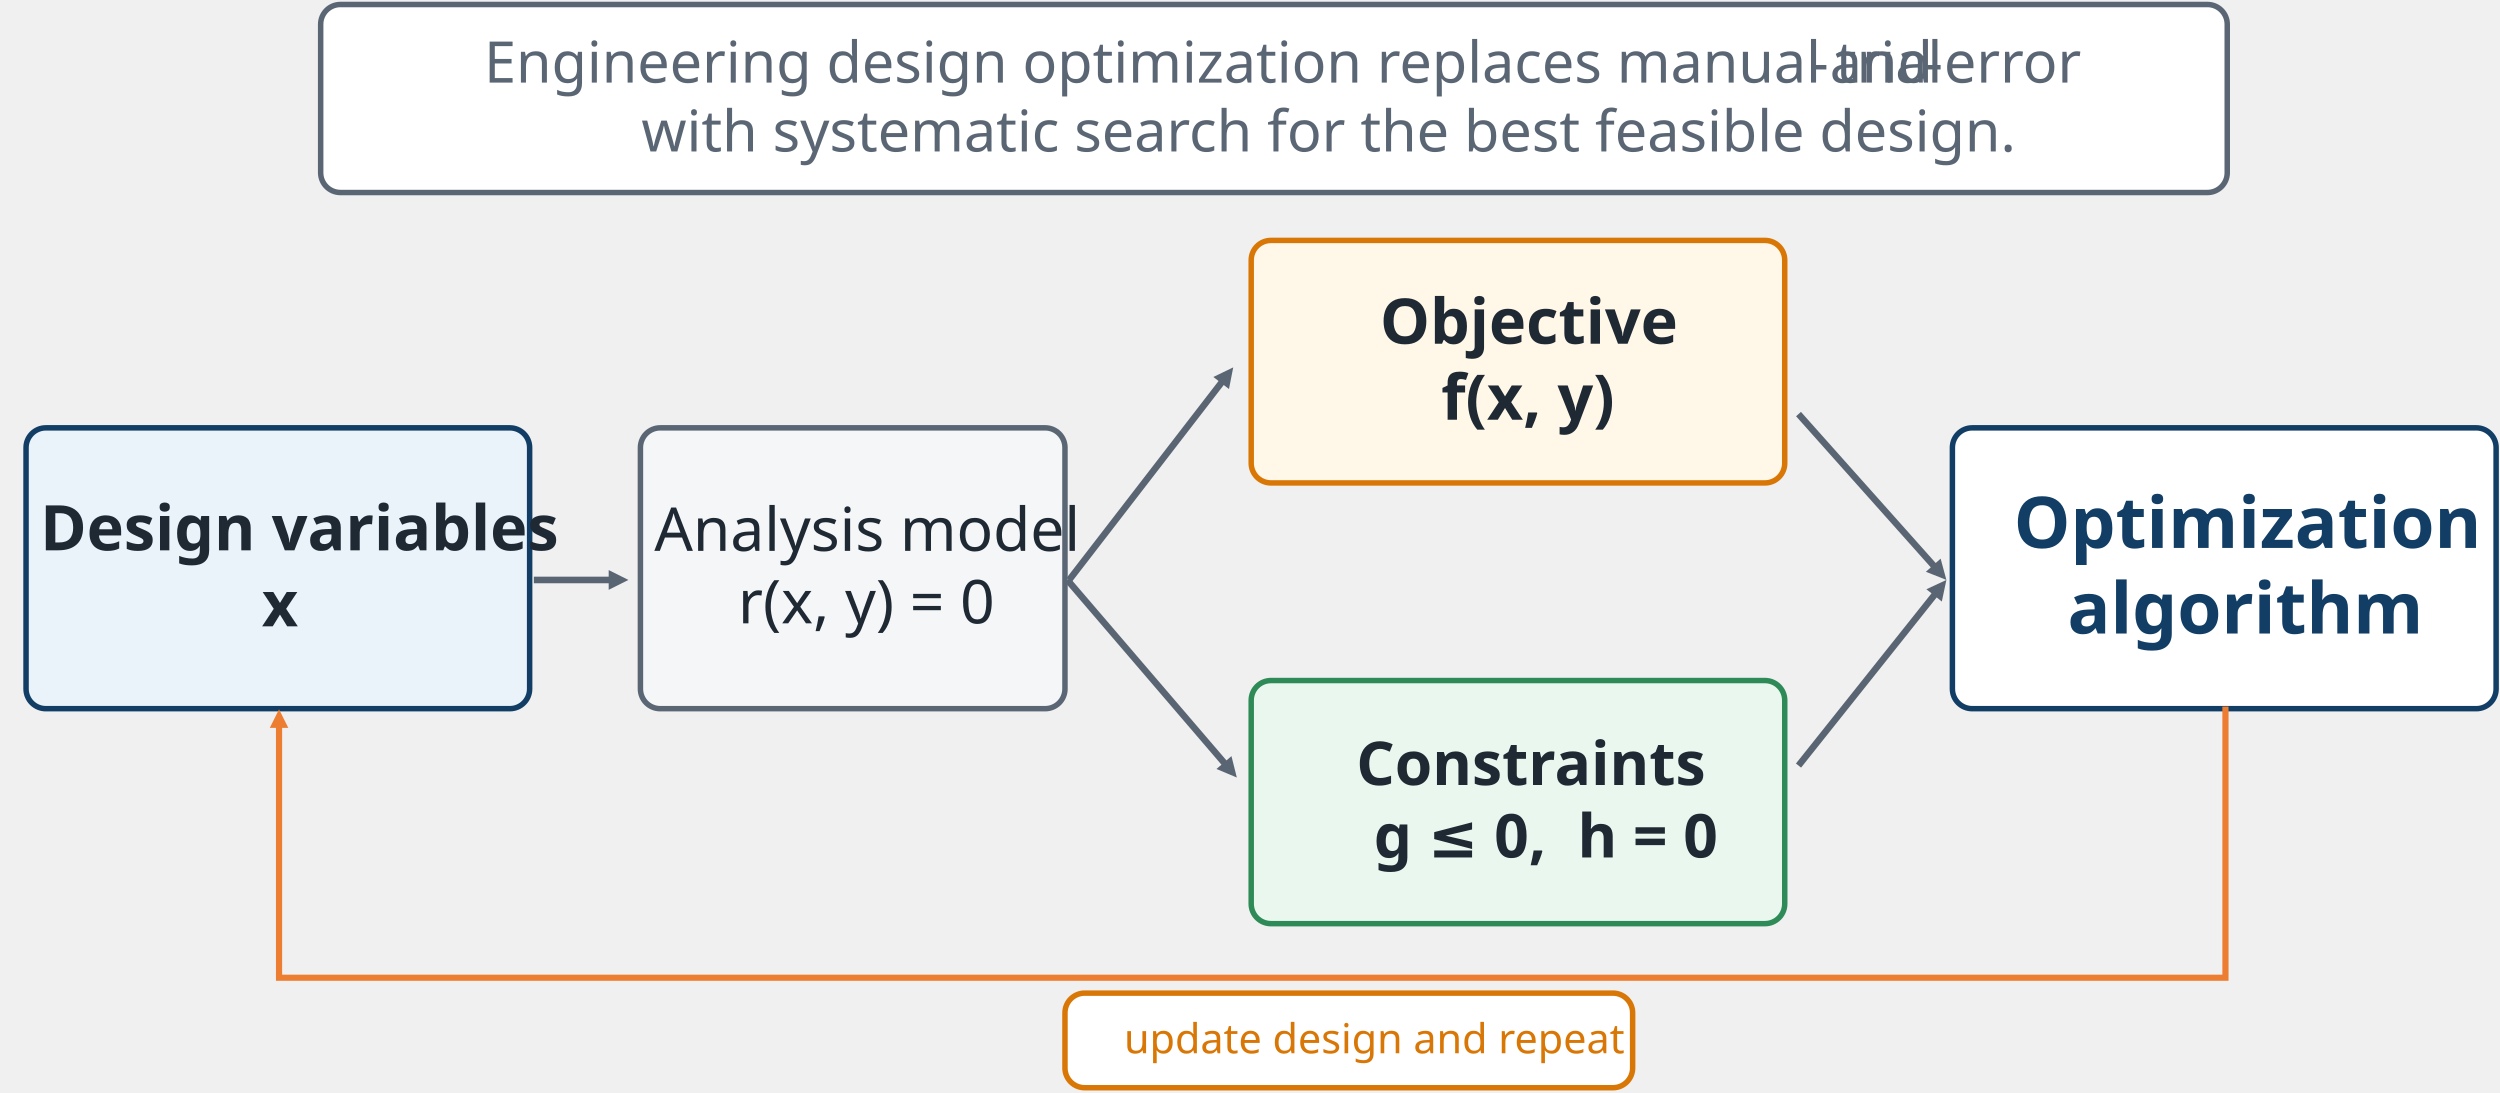
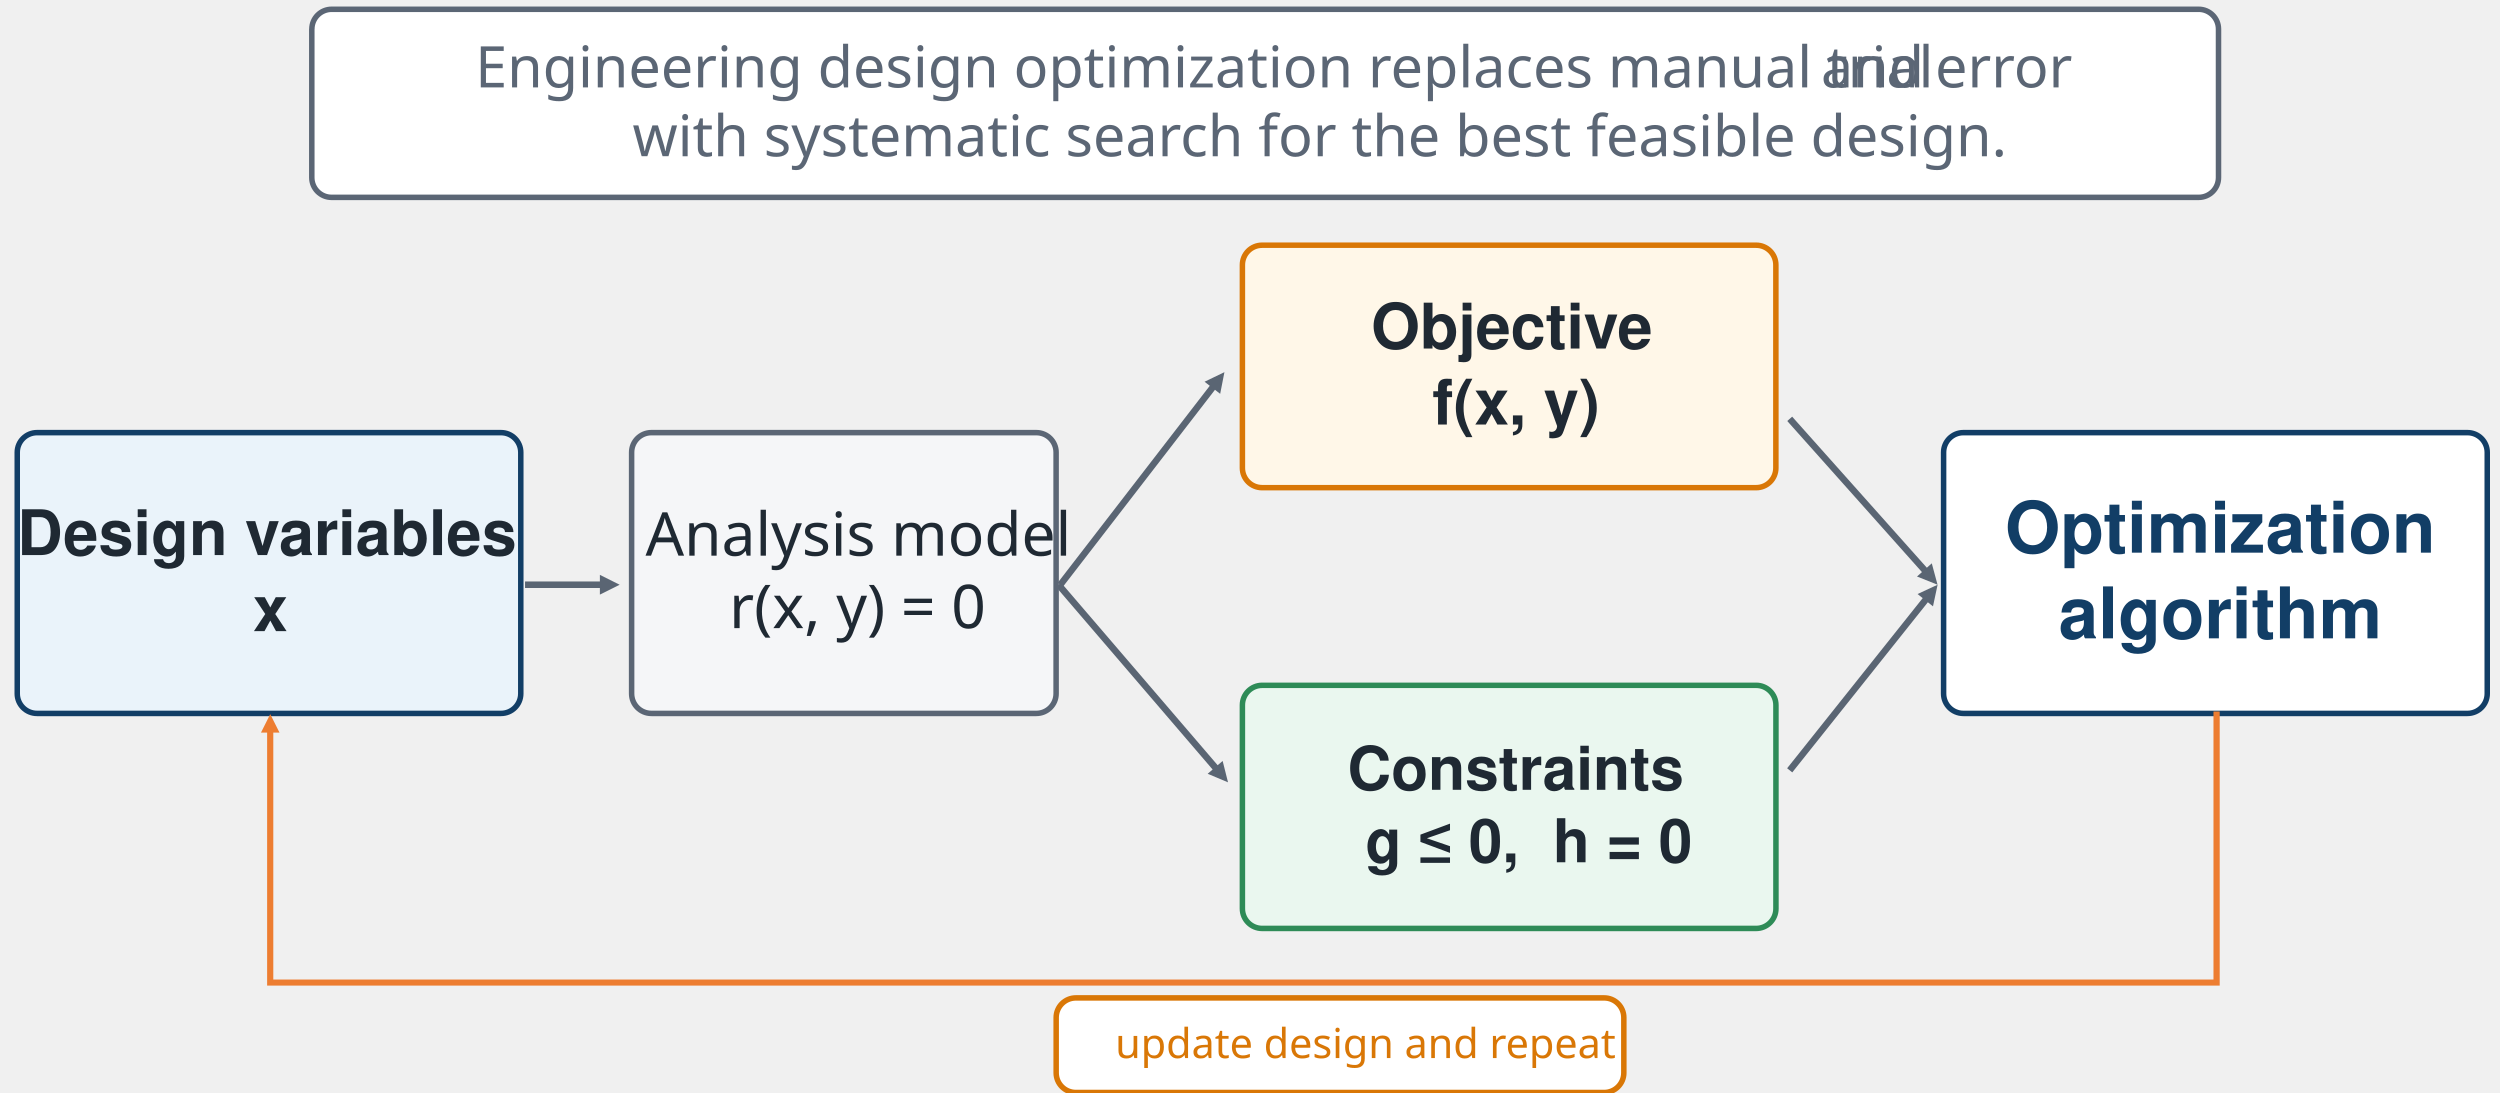
- <svg xmlns="http://www.w3.org/2000/svg" width="4175" height="1825" xml:space="preserve" overflow="hidden">
-   <g transform="translate(-73 -375)">
-     <g>
-       <path d="M964.5 1338 1095 1338 1095 1349 964.5 1349ZM1089.5 1327 1122.5 1343.5 1089.5 1360Z" fill="#5A6573" fill-rule="nonzero" fill-opacity="1" />
-       <path d="M4.354-3.361 261.551 329.87 252.844 336.591-4.354 3.361ZM266.899 318.794 274 355 240.775 338.958Z" fill="#5A6573" fill-rule="nonzero" fill-opacity="1" transform="matrix(1 0 0 -1 1858.5 1343.5)" />
-       <path d="M1859.68 1339.92 2124.77 1649.04 2116.42 1656.2 1851.33 1347.08ZM2129.54 1637.71 2138.5 1673.5 2104.49 1659.19Z" fill="#5A6573" fill-rule="nonzero" fill-opacity="1" />
-       <path d="M3080.6 1062.84 3309.3 1319.31 3301.09 1326.64 3072.4 1070.16ZM3313.85 1307.89 3323.5 1343.5 3289.22 1329.85Z" fill="#5A6573" fill-rule="nonzero" fill-opacity="1" />
-       <path d="M4.302-3.427 234.165 285.065 225.562 291.92-4.302 3.427ZM239.34 273.909 247 310 213.531 294.473Z" fill="#5A6573" fill-rule="nonzero" fill-opacity="1" transform="matrix(1 0 0 -1 3076.5 1653.5)" />
-       <path d="M608.5 415.552C608.5 397.298 623.298 382.5 641.552 382.5L3759.45 382.5C3777.7 382.5 3792.5 397.298 3792.5 415.552L3792.5 663.448C3792.5 681.702 3777.7 696.5 3759.45 696.5L641.552 696.5C623.298 696.5 608.5 681.702 608.5 663.448Z" stroke="#5B6675" stroke-width="9.167" stroke-linecap="butt" stroke-linejoin="round" stroke-miterlimit="10" stroke-opacity="1" fill="#FFFFFF" fill-rule="evenodd" fill-opacity="1" />
-       <text fill="#5B6675" fill-opacity="1" font-family="Aptos,Aptos_MSFontService,sans-serif" font-style="normal" font-variant="normal" font-weight="400" font-stretch="normal" font-size="96" text-anchor="start" direction="ltr" writing-mode="lr-tb" unicode-bidi="normal" text-decoration="none" transform="matrix(1 0 0 1 881.398 513)">Engineering design optimization replaces manual trial</text>
-       <text fill="#5B6675" fill-opacity="1" font-family="Aptos,Aptos_MSFontService,sans-serif" font-style="normal" font-variant="normal" font-weight="400" font-stretch="normal" font-size="96" text-anchor="start" direction="ltr" writing-mode="lr-tb" unicode-bidi="normal" text-decoration="none" transform="matrix(1 0 0 1 3095.95 513)">-</text>
-       <text fill="#5B6675" fill-opacity="1" font-family="Aptos,Aptos_MSFontService,sans-serif" font-style="normal" font-variant="normal" font-weight="400" font-stretch="normal" font-size="96" text-anchor="start" direction="ltr" writing-mode="lr-tb" unicode-bidi="normal" text-decoration="none" transform="matrix(1 0 0 1 3128.61 513)">and</text>
-       <text fill="#5B6675" fill-opacity="1" font-family="Aptos,Aptos_MSFontService,sans-serif" font-style="normal" font-variant="normal" font-weight="400" font-stretch="normal" font-size="96" text-anchor="start" direction="ltr" writing-mode="lr-tb" unicode-bidi="normal" text-decoration="none" transform="matrix(1 0 0 1 3286.73 513)">-</text>
-       <text fill="#5B6675" fill-opacity="1" font-family="Aptos,Aptos_MSFontService,sans-serif" font-style="normal" font-variant="normal" font-weight="400" font-stretch="normal" font-size="96" text-anchor="start" direction="ltr" writing-mode="lr-tb" unicode-bidi="normal" text-decoration="none" transform="matrix(1 0 0 1 3319.39 513)">error</text>
-       <text fill="#5B6675" fill-opacity="1" font-family="Aptos,Aptos_MSFontService,sans-serif" font-style="normal" font-variant="normal" font-weight="400" font-stretch="normal" font-size="96" text-anchor="start" direction="ltr" writing-mode="lr-tb" unicode-bidi="normal" text-decoration="none" transform="matrix(1 0 0 1 1144.09 628)">with systematic search for the best feasible design.</text>
-       <path d="M116.5 1122.53C116.5 1104.29 131.287 1089.5 149.527 1089.5L924.473 1089.5C942.713 1089.5 957.5 1104.29 957.5 1122.53L957.5 1525.47C957.5 1543.71 942.713 1558.5 924.473 1558.5L149.527 1558.5C131.287 1558.5 116.5 1543.71 116.5 1525.47Z" stroke="#123E66" stroke-width="9.167" stroke-linecap="butt" stroke-linejoin="round" stroke-miterlimit="10" stroke-opacity="1" fill="#EAF3FA" fill-rule="evenodd" fill-opacity="1" />
-       <text fill="#1F2933" fill-opacity="1" font-family="Aptos,Aptos_MSFontService,sans-serif" font-style="normal" font-variant="normal" font-weight="700" font-stretch="normal" font-size="105" text-anchor="start" direction="ltr" writing-mode="lr-tb" unicode-bidi="normal" text-decoration="none" transform="matrix(1 0 0 1 140.067 1294)">Design variables</text>
-       <text fill="#1F2933" fill-opacity="1" font-family="Aptos,Aptos_MSFontService,sans-serif" font-style="normal" font-variant="normal" font-weight="700" font-stretch="normal" font-size="105" text-anchor="start" direction="ltr" writing-mode="lr-tb" unicode-bidi="normal" text-decoration="none" transform="matrix(1 0 0 1 510.194 1421)">x</text>
-       <path d="M1142.5 1122.53C1142.5 1104.29 1157.29 1089.5 1175.53 1089.5L1818.47 1089.5C1836.71 1089.5 1851.5 1104.29 1851.5 1122.53L1851.5 1525.48C1851.5 1543.72 1836.71 1558.5 1818.47 1558.5L1175.53 1558.5C1157.29 1558.5 1142.5 1543.72 1142.5 1525.48Z" stroke="#5B6675" stroke-width="9.167" stroke-linecap="butt" stroke-linejoin="round" stroke-miterlimit="10" stroke-opacity="1" fill="#F5F6F8" fill-rule="evenodd" fill-opacity="1" />
-       <text fill="#1F2933" fill-opacity="1" font-family="Aptos,Aptos_MSFontService,sans-serif" font-style="normal" font-variant="normal" font-weight="400" font-stretch="normal" font-size="101" text-anchor="start" direction="ltr" writing-mode="lr-tb" unicode-bidi="normal" text-decoration="none" transform="matrix(1 0 0 1 1165.7 1295)">Analysis model</text>
-       <text fill="#1F2933" fill-opacity="1" font-family="Aptos,Aptos_MSFontService,sans-serif" font-style="normal" font-variant="normal" font-weight="400" font-stretch="normal" font-size="101" text-anchor="start" direction="ltr" writing-mode="lr-tb" unicode-bidi="normal" text-decoration="none" transform="matrix(1 0 0 1 1305.47 1416)">r(x, y) = 0</text>
-       <path d="M2162.5 809.426C2162.5 791.242 2177.24 776.5 2195.43 776.5L3020.57 776.5C3038.76 776.5 3053.5 791.242 3053.5 809.426L3053.5 1148.57C3053.5 1166.76 3038.76 1181.5 3020.57 1181.5L2195.43 1181.5C2177.24 1181.5 2162.5 1166.76 2162.5 1148.57Z" stroke="#D97706" stroke-width="9.167" stroke-linecap="butt" stroke-linejoin="round" stroke-miterlimit="10" stroke-opacity="1" fill="#FFF7E8" fill-rule="evenodd" fill-opacity="1" />
-       <text fill="#1F2933" fill-opacity="1" font-family="Aptos,Aptos_MSFontService,sans-serif" font-style="normal" font-variant="normal" font-weight="700" font-stretch="normal" font-size="105" text-anchor="start" direction="ltr" writing-mode="lr-tb" unicode-bidi="normal" text-decoration="none" transform="matrix(1 0 0 1 2377.49 949)">Objective</text>
-       <text fill="#1F2933" fill-opacity="1" font-family="Aptos,Aptos_MSFontService,sans-serif" font-style="normal" font-variant="normal" font-weight="700" font-stretch="normal" font-size="105" text-anchor="start" direction="ltr" writing-mode="lr-tb" unicode-bidi="normal" text-decoration="none" transform="matrix(1 0 0 1 2479.81 1076)">f(x, y)</text>
-       <path d="M2162.5 1544.51C2162.5 1526.28 2177.28 1511.5 2195.51 1511.5L3020.49 1511.5C3038.72 1511.5 3053.5 1526.28 3053.5 1544.51L3053.5 1884.49C3053.5 1902.72 3038.72 1917.5 3020.49 1917.5L2195.51 1917.5C2177.28 1917.5 2162.5 1902.72 2162.5 1884.49Z" stroke="#2E8B57" stroke-width="9.167" stroke-linecap="butt" stroke-linejoin="round" stroke-miterlimit="10" stroke-opacity="1" fill="#EAF7EF" fill-rule="evenodd" fill-opacity="1" />
-       <text fill="#1F2933" fill-opacity="1" font-family="Aptos,Aptos_MSFontService,sans-serif" font-style="normal" font-variant="normal" font-weight="700" font-stretch="normal" font-size="101" text-anchor="start" direction="ltr" writing-mode="lr-tb" unicode-bidi="normal" text-decoration="none" transform="matrix(1 0 0 1 2338 1686)">Constraints</text>
-       <text fill="#1F2933" fill-opacity="1" font-family="Aptos,Aptos_MSFontService,sans-serif" font-style="normal" font-variant="normal" font-weight="700" font-stretch="normal" font-size="101" text-anchor="start" direction="ltr" writing-mode="lr-tb" unicode-bidi="normal" text-decoration="none" transform="matrix(1 0 0 1 2367.25 1807)">g ≤ 0,  h = 0</text>
-       <path d="M3333.5 1122.53C3333.5 1104.29 3348.29 1089.5 3366.53 1089.5L4208.47 1089.5C4226.71 1089.5 4241.5 1104.29 4241.5 1122.53L4241.5 1525.47C4241.5 1543.71 4226.71 1558.5 4208.47 1558.5L3366.53 1558.5C3348.29 1558.5 3333.5 1543.71 3333.5 1525.47Z" stroke="#123E66" stroke-width="9.167" stroke-linecap="butt" stroke-linejoin="round" stroke-miterlimit="10" stroke-opacity="1" fill="#FFFFFF" fill-rule="evenodd" fill-opacity="1" />
-       <text fill="#123E66" fill-opacity="1" font-family="Aptos,Aptos_MSFontService,sans-serif" font-style="normal" font-variant="normal" font-weight="700" font-stretch="normal" font-size="119" text-anchor="start" direction="ltr" writing-mode="lr-tb" unicode-bidi="normal" text-decoration="none" transform="matrix(1 0 0 1 3435.93 1290)">Optimization</text>
-       <text fill="#123E66" fill-opacity="1" font-family="Aptos,Aptos_MSFontService,sans-serif" font-style="normal" font-variant="normal" font-weight="700" font-stretch="normal" font-size="119" text-anchor="start" direction="ltr" writing-mode="lr-tb" unicode-bidi="normal" text-decoration="none" transform="matrix(1 0 0 1 3525.65 1433)">algorithm</text>
-       <path d="M1851.5 2066.42C1851.5 2048.24 1866.24 2033.5 1884.42 2033.5L2766.58 2033.5C2784.76 2033.5 2799.5 2048.24 2799.5 2066.42L2799.5 2158.58C2799.5 2176.76 2784.76 2191.5 2766.58 2191.5L1884.42 2191.5C1866.24 2191.5 1851.5 2176.76 1851.5 2158.58Z" stroke="#D97706" stroke-width="9.167" stroke-linecap="butt" stroke-linejoin="round" stroke-miterlimit="10" stroke-opacity="1" fill="#FFFFFF" fill-rule="evenodd" fill-opacity="1" />
-       <text fill="#D97706" fill-opacity="1" font-family="Aptos,Aptos_MSFontService,sans-serif" font-style="normal" font-variant="normal" font-weight="400" font-stretch="normal" font-size="69" text-anchor="start" direction="ltr" writing-mode="lr-tb" unicode-bidi="normal" text-decoration="none" transform="matrix(1 0 0 1 1950.15 2134)">update design and repeat</text>
-       <path d="M3794.66 1555 3794.66 2012.99 533.844 2012.99 533.844 1585.36 544.156 1585.36 544.156 2007.83 539 2002.68 3789.5 2002.68 3784.34 2007.83 3784.34 1555ZM523.531 1590.52 539 1559.58 554.469 1590.52Z" fill="#ED7D31" fill-rule="nonzero" fill-opacity="1" />
-     </g>
+ <svg xmlns="http://www.w3.org/2000/svg" id="Layer_1" version="1.1" viewBox="0 0 4175 1825">
+   <defs>
+     <style>
+       .st0 {
+         fill: #5a6573;
+       }
+ 
+       .st1, .st2, .st3, .st4, .st5, .st6, .st7 {
+         fill-rule: evenodd;
+         stroke-linejoin: round;
+         stroke-width: 9.2px;
+       }
+ 
+       .st1, .st2, .st7 {
+         fill: #fff;
+       }
+ 
+       .st1, .st3 {
+         stroke: #123e66;
+       }
+ 
+       .st8, .st9, .st10, .st11, .st12, .st13, .st14 {
+         isolation: isolate;
+       }
+ 
+       .st8, .st9, .st13 {
+         font-family: Helvetica-Bold, Helvetica;
+         font-weight: 700;
+       }
+ 
+       .st8, .st11 {
+         font-size: 101px;
+       }
+ 
+       .st8, .st11, .st13 {
+         fill: #1f2933;
+       }
+ 
+       .st9 {
+         fill: #123e66;
+         font-size: 119px;
+       }
+ 
+       .st2, .st4 {
+         stroke: #d97706;
+       }
+ 
+       .st11, .st12, .st14 {
+         font-family: Aptos, Aptos;
+       }
+ 
+       .st15 {
+         fill: #ed7d31;
+       }
+ 
+       .st3 {
+         fill: #eaf3fa;
+       }
+ 
+       .st4 {
+         fill: #fff7e8;
+       }
+ 
+       .st5 {
+         fill: #f5f6f8;
+       }
+ 
+       .st5, .st7 {
+         stroke: #5b6675;
+       }
+ 
+       .st12 {
+         fill: #d97706;
+         font-size: 69px;
+       }
+ 
+       .st13 {
+         font-size: 105px;
+       }
+ 
+       .st14 {
+         fill: #5b6675;
+         font-size: 96px;
+       }
+ 
+       .st6 {
+         fill: #eaf7ef;
+         stroke: #2e8b57;
+       }
+     </style>
+   </defs>
+   <path class="st0" d="M876.8,971h130.5v11h-130.5v-11ZM1001.8,960l33,16.5-33,16.5v-33h0Z" />
+   <path class="st0" d="M1775.1,979.9l257.2-333.2-8.7-6.7-257.2,333.2,8.7,6.7h0ZM2037.7,657.7l7.1-36.2-33.2,16,26.1,20.2Z" />
+   <path class="st0" d="M1771.9,972.9l265.1,309.1-8.4,7.2-265.1-309.1,8.4-7.2h0ZM2041.8,1270.7l9,35.8-34-14.3,25.1-21.5h0Z" />
+   <path class="st0" d="M2992.9,695.8l228.7,256.5-8.2,7.3-228.7-256.5,8.2-7.3ZM3226.1,940.9l9.6,35.6-34.3-13.7,24.6-22h0Z" />
+   <path class="st0" d="M2993.1,1289.9l229.9-288.5-8.6-6.9-229.9,288.5,8.6,6.9ZM3228.1,1012.6l7.7-36.1-33.5,15.5,25.8,20.6Z" />
+   <path class="st7" d="M520.8,48.6c0-18.3,14.8-33.1,33.1-33.1h3117.9c18.2,0,33.1,14.8,33.1,33.1v247.9c0,18.3-14.8,33.1-33.1,33.1H553.8c-18.3,0-33.1-14.8-33.1-33.1V48.6h0Z" />
+   <g class="st10">
+     <text class="st14" transform="translate(793.6 146)">
+       <tspan x="0" y="0">Engineering design optimization replaces manual trial</tspan>
+     </text>
  </g>
+   <g class="st10">
+     <text class="st14" transform="translate(3040.9 146)">
+       <tspan x="0" y="0">and</tspan>
+     </text>
+   </g>
+   <g class="st10">
+     <text class="st14" transform="translate(3231.6 146)">
+       <tspan x="0" y="0">error</tspan>
+     </text>
+   </g>
+   <g class="st10">
+     <text class="st14" transform="translate(1056.3 261)">
+       <tspan x="0" y="0">with systematic search for the best feasible design.</tspan>
+     </text>
+   </g>
+   <path class="st3" d="M28.8,755.5c0-18.2,14.8-33,33-33h774.9c18.2,0,33,14.8,33,33v402.9c0,18.2-14.8,33-33,33H61.8c-18.2,0-33-14.8-33-33v-402.9Z" />
+   <g class="st10">
+     <text class="st13" transform="translate(28.8 927)">
+       <tspan x="0" y="0">Design variables</tspan>
+     </text>
+   </g>
+   <g class="st10">
+     <text class="st13" transform="translate(422.4 1054)">
+       <tspan x="0" y="0">x</tspan>
+     </text>
+   </g>
+   <path class="st5" d="M1054.8,755.5c0-18.2,14.8-33,33-33h642.9c18.2,0,33,14.8,33,33v402.9c0,18.2-14.8,33-33,33h-642.9c-18.2,0-33-14.8-33-33v-402.9Z" />
+   <g class="st10">
+     <text class="st11" transform="translate(1078 928)">
+       <tspan x="0" y="0">Analysis model</tspan>
+     </text>
+   </g>
+   <g class="st10">
+     <text class="st11" transform="translate(1217.7 1049)">
+       <tspan x="0" y="0">r(x, y) = 0</tspan>
+     </text>
+   </g>
+   <path class="st4" d="M2074.8,442.4c0-18.2,14.7-32.9,32.9-32.9h825.1c18.2,0,32.9,14.7,32.9,32.9v339.1c0,18.2-14.7,32.9-32.9,32.9h-825.1c-18.2,0-32.9-14.7-32.9-32.9v-339.1h0Z" />
+   <g class="st10">
+     <text class="st13" transform="translate(2289.7 582)">
+       <tspan x="0" y="0">Objective</tspan>
+     </text>
+   </g>
+   <g class="st10">
+     <text class="st13" transform="translate(2392.1 709)">
+       <tspan x="0" y="0">f(x, y)</tspan>
+     </text>
+   </g>
+   <path class="st6" d="M2074.8,1177.5c0-18.2,14.8-33,33-33h825c18.2,0,33,14.8,33,33v340c0,18.2-14.8,33-33,33h-825c-18.2,0-33-14.8-33-33v-340Z" />
+   <g class="st10">
+     <text class="st8" transform="translate(2250.3 1319)">
+       <tspan x="0" y="0">Constraints</tspan>
+     </text>
+   </g>
+   <g class="st10">
+     <text class="st8" transform="translate(2279.5 1440)">
+       <tspan x="0" y="0" xml:space="preserve">g ≤ 0,  h = 0</tspan>
+     </text>
+   </g>
+   <path class="st1" d="M3245.8,755.5c0-18.2,14.8-33,33-33h841.9c18.2,0,33,14.8,33,33v402.9c0,18.2-14.8,33-33,33h-841.9c-18.2,0-33-14.8-33-33v-402.9h0Z" />
+   <g class="st10">
+     <text class="st9" transform="translate(3348.2 923)">
+       <tspan x="0" y="0">Optimization</tspan>
+     </text>
+   </g>
+   <g class="st10">
+     <text class="st9" transform="translate(3437.9 1066)">
+       <tspan x="0" y="0">algorithm</tspan>
+     </text>
+   </g>
+   <path class="st2" d="M1763.8,1699.4c0-18.2,14.7-32.9,32.9-32.9h882.2c18.2,0,32.9,14.7,32.9,32.9v92.2c0,18.2-14.7,32.9-32.9,32.9h-882.2c-18.2,0-32.9-14.7-32.9-32.9v-92.2h0Z" />
+   <g class="st10">
+     <text class="st12" transform="translate(1862.4 1767)">
+       <tspan x="0" y="0">update design and repeat</tspan>
+     </text>
+   </g>
+   <path class="st15" d="M3706.9,1188v458H446.1v-427.6h10.3v422.5l-5.2-5.1h3250.5l-5.2,5.1v-452.8h10.4ZM435.8,1223.5l15.5-30.9,15.5,30.9h-31Z" />
</svg>
